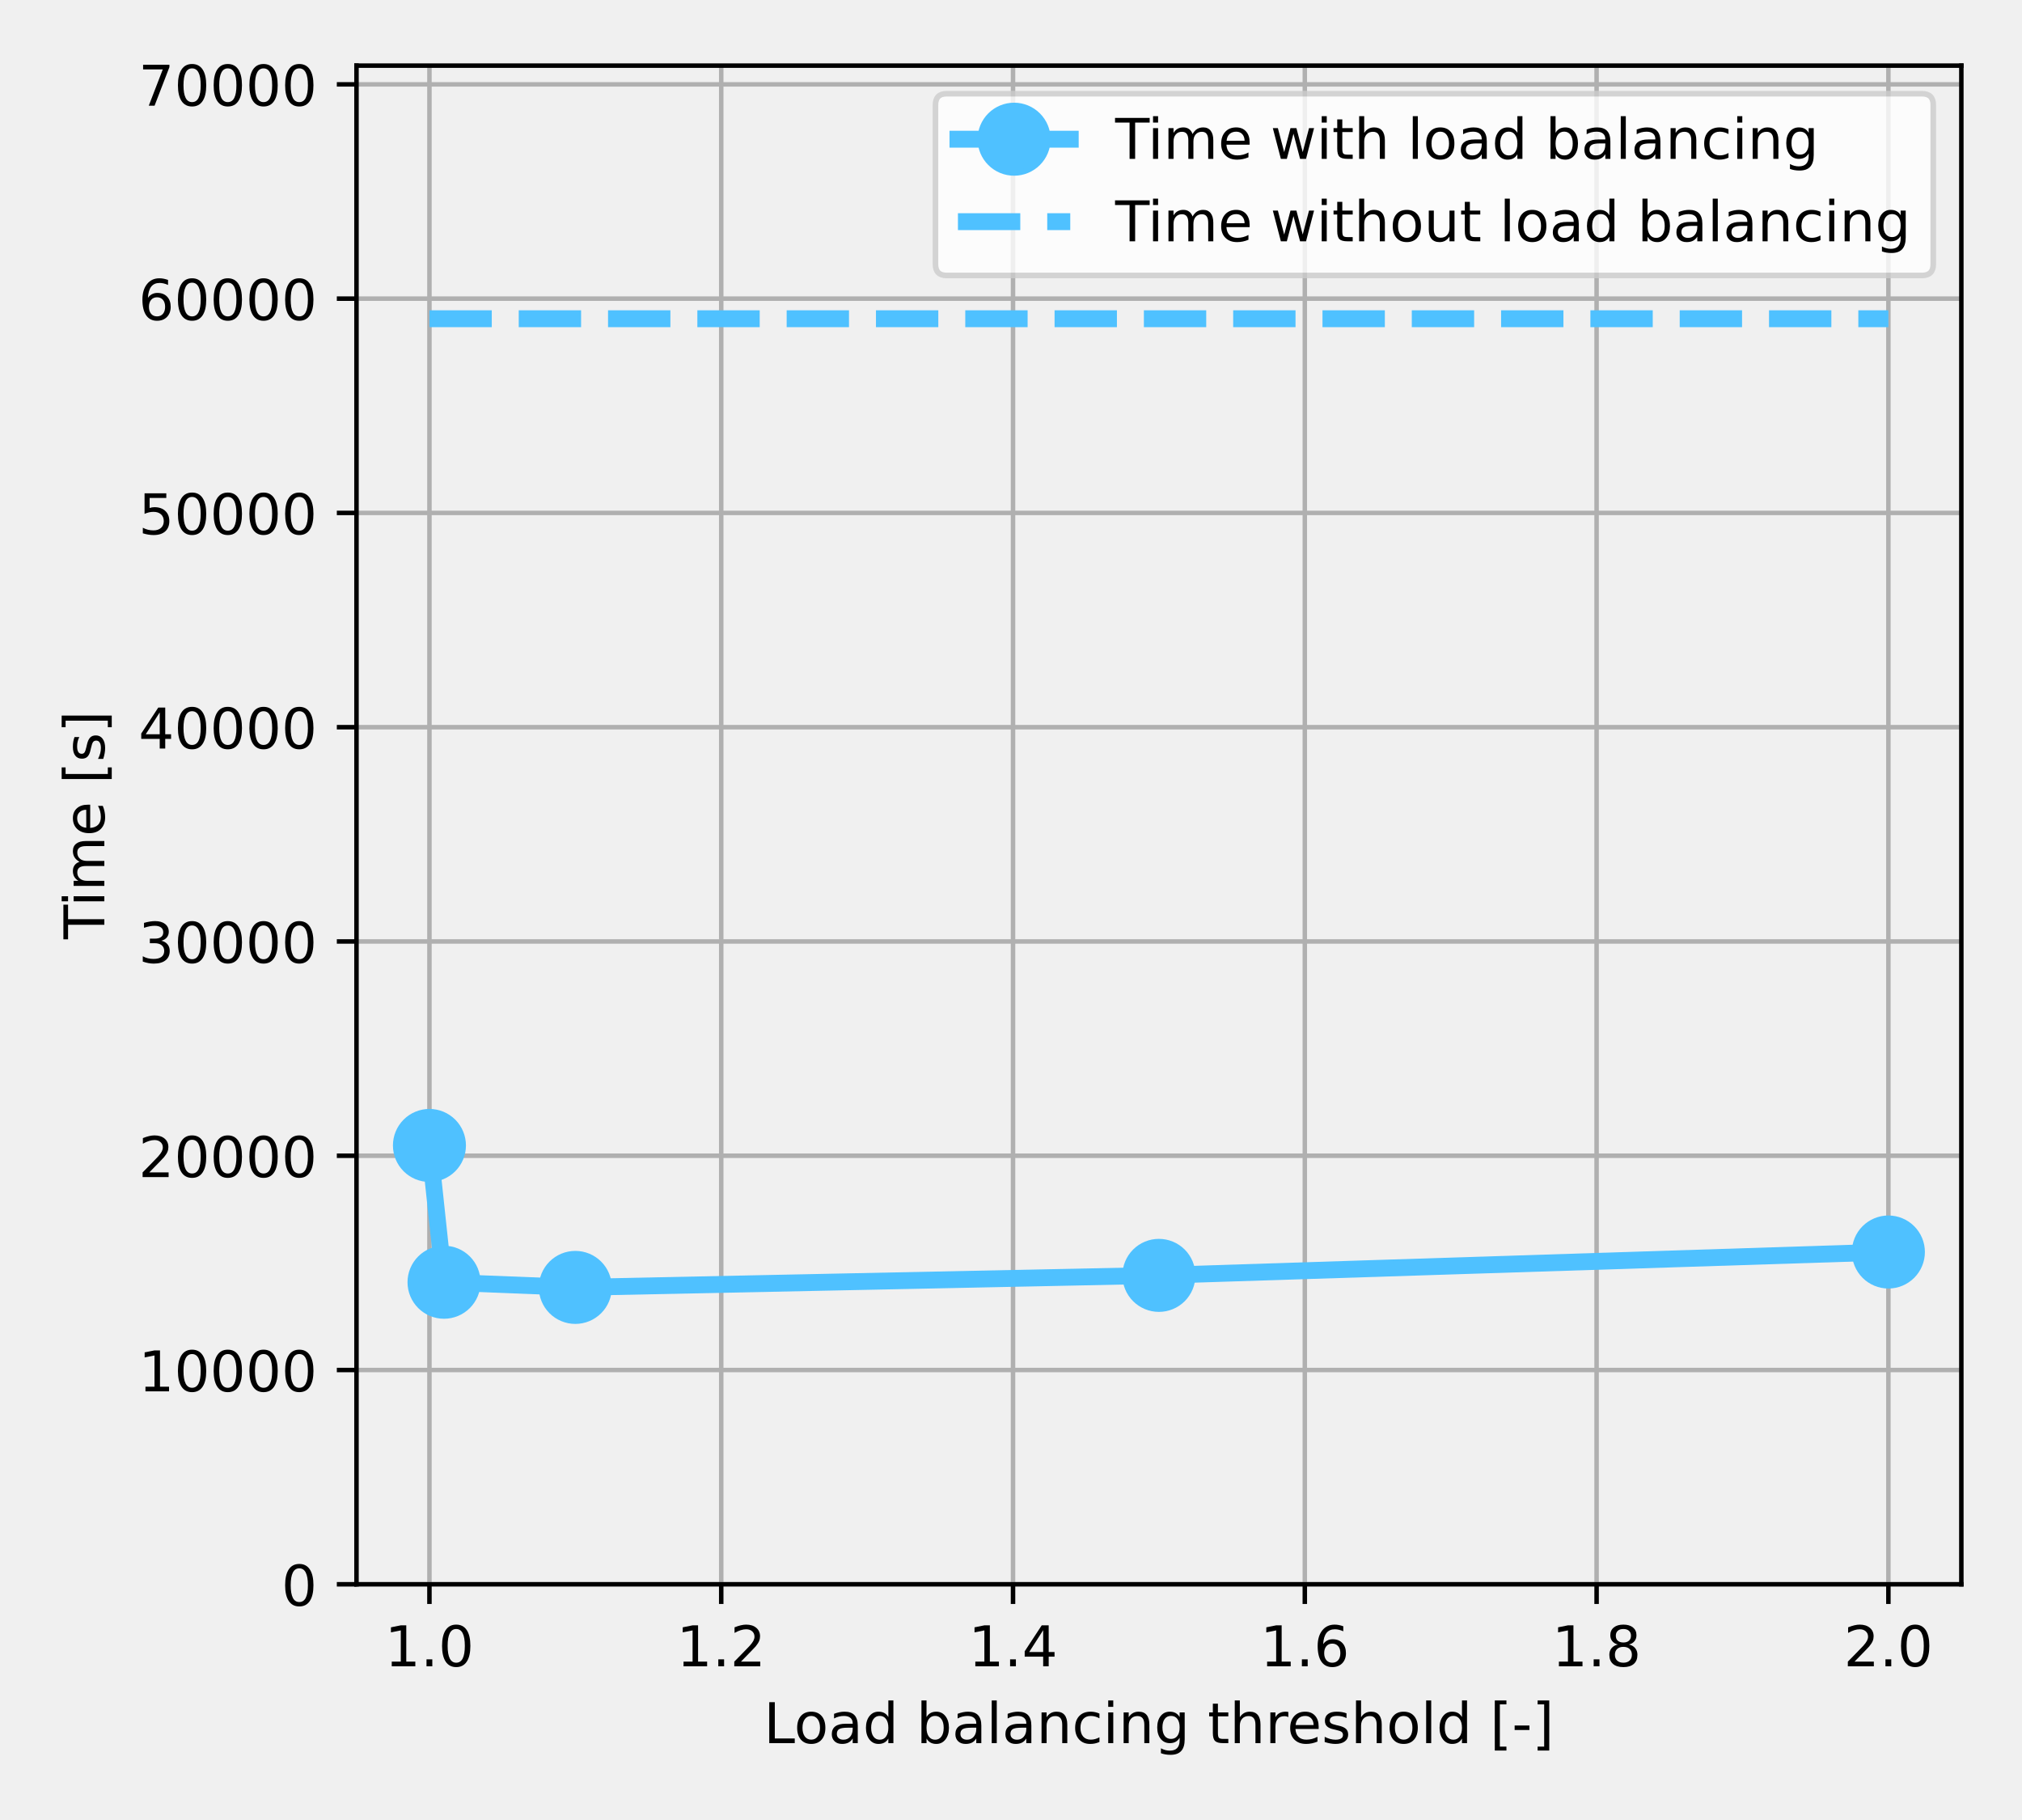
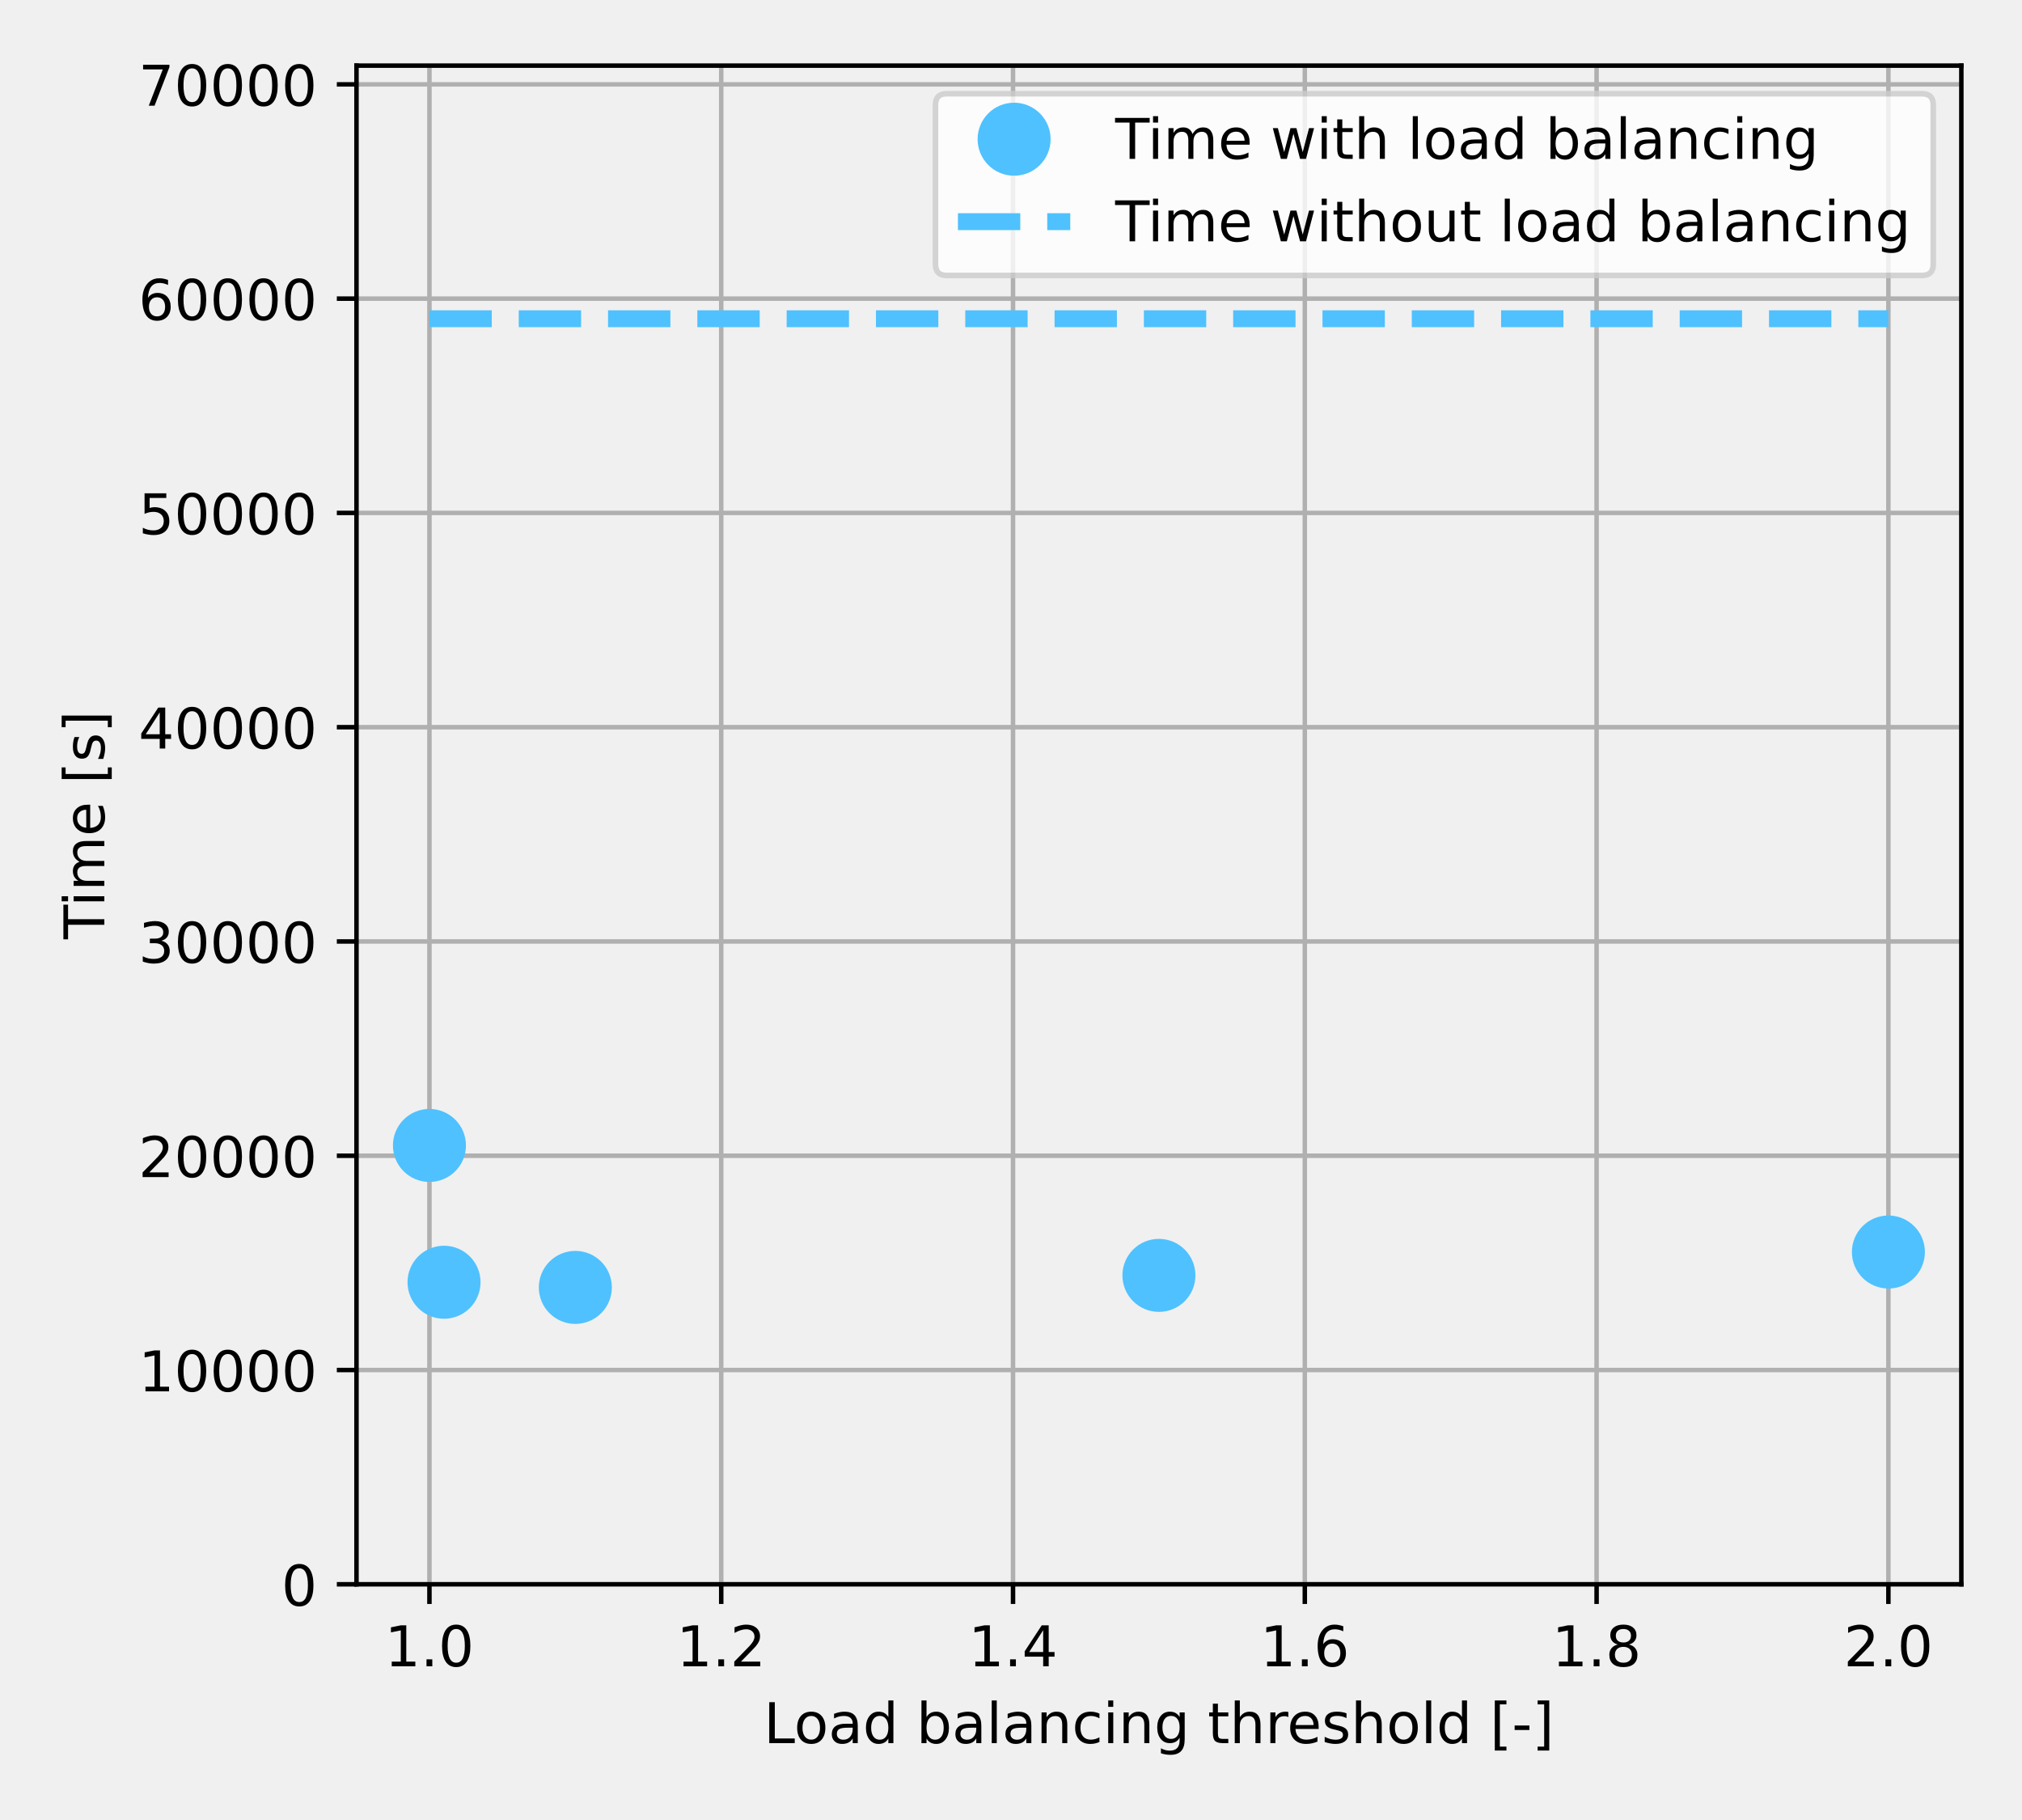
<svg xmlns="http://www.w3.org/2000/svg" xmlns:xlink="http://www.w3.org/1999/xlink" width="360pt" height="324pt" viewBox="0 0 360 324" version="1.1">
  <defs>
    <style type="text/css">*{stroke-linejoin: round; stroke-linecap: butt}</style>
  </defs>
  <g id="figure_1">
    <g id="patch_1">
      <path d="M 0 324  L 360 324  L 360 0  L 0 0  L 0 324  z " style="fill: none" />
    </g>
    <g id="axes_1">
      <g id="patch_2">
        <path d="M 63.47 282.04  L 349.2 282.04  L 349.2 11.683  L 63.47 11.683  L 63.47 282.04  z " style="fill: none" />
      </g>
      <g id="matplotlib.axis_1">
        <g id="xtick_1">
          <g id="line2d_1">
-             <path d="M 76.458 282.04  L 76.458 11.683  " clip-path="url(#p1729f381da)" style="fill: none; stroke: #b0b0b0; stroke-width: 0.8; stroke-linecap: square" />
+             <path d="M 76.458 282.04  L 76.458 11.683  " clip-path="url(#p7bdf8c1beb)" style="fill: none; stroke: #b0b0b0; stroke-width: 0.8; stroke-linecap: square" />
          </g>
          <g id="line2d_2">
            <defs>
-               <path id="m0d0b54e84d" d="M 0 0  L 0 3.5  " style="stroke: #000000; stroke-width: 0.8" />
-             </defs>
-             <g>
-               <use xlink:href="#m0d0b54e84d" x="76.458" y="282.04" style="stroke: #000000; stroke-width: 0.8" />
+               <path id="madc174a958" d="M 0 0  L 0 3.5  " style="stroke: #000000; stroke-width: 0.8" />
+             </defs>
+             <g>
+               <use xlink:href="#madc174a958" x="76.458" y="282.04" style="stroke: #000000; stroke-width: 0.8" />
            </g>
          </g>
          <g id="text_1">
            <g transform="translate(68.50616 296.6384)scale(0.1 -0.1)">
              <defs>
                <path id="DejaVuSans-31" d="M 794 531  L 1825 531  L 1825 4091  L 703 3866  L 703 4441  L 1819 4666  L 2450 4666  L 2450 531  L 3481 531  L 3481 0  L 794 0  L 794 531  z " transform="scale(0.015625)" />
                <path id="DejaVuSans-2e" d="M 684 794  L 1344 794  L 1344 0  L 684 0  L 684 794  z " transform="scale(0.015625)" />
                <path id="DejaVuSans-30" d="M 2034 4250  Q 1547 4250 1301 3770  Q 1056 3291 1056 2328  Q 1056 1369 1301 889  Q 1547 409 2034 409  Q 2525 409 2770 889  Q 3016 1369 3016 2328  Q 3016 3291 2770 3770  Q 2525 4250 2034 4250  z M 2034 4750  Q 2819 4750 3233 4129  Q 3647 3509 3647 2328  Q 3647 1150 3233 529  Q 2819 -91 2034 -91  Q 1250 -91 836 529  Q 422 1150 422 2328  Q 422 3509 836 4129  Q 1250 4750 2034 4750  z " transform="scale(0.015625)" />
              </defs>
              <use xlink:href="#DejaVuSans-31" />
              <use xlink:href="#DejaVuSans-2e" x="63.623" />
              <use xlink:href="#DejaVuSans-30" x="95.41" />
            </g>
          </g>
        </g>
        <g id="xtick_2">
          <g id="line2d_3">
-             <path d="M 128.409 282.04  L 128.409 11.683  " clip-path="url(#p1729f381da)" style="fill: none; stroke: #b0b0b0; stroke-width: 0.8; stroke-linecap: square" />
+             <path d="M 128.409 282.04  L 128.409 11.683  " clip-path="url(#p7bdf8c1beb)" style="fill: none; stroke: #b0b0b0; stroke-width: 0.8; stroke-linecap: square" />
          </g>
          <g id="line2d_4">
            <g>
-               <use xlink:href="#m0d0b54e84d" x="128.409" y="282.04" style="stroke: #000000; stroke-width: 0.8" />
+               <use xlink:href="#madc174a958" x="128.409" y="282.04" style="stroke: #000000; stroke-width: 0.8" />
            </g>
          </g>
          <g id="text_2">
            <g transform="translate(120.4571 296.6384)scale(0.1 -0.1)">
              <defs>
                <path id="DejaVuSans-32" d="M 1228 531  L 3431 531  L 3431 0  L 469 0  L 469 531  Q 828 903 1448 1529  Q 2069 2156 2228 2338  Q 2531 2678 2651 2914  Q 2772 3150 2772 3378  Q 2772 3750 2511 3984  Q 2250 4219 1831 4219  Q 1534 4219 1204 4116  Q 875 4013 500 3803  L 500 4441  Q 881 4594 1212 4672  Q 1544 4750 1819 4750  Q 2544 4750 2975 4387  Q 3406 4025 3406 3419  Q 3406 3131 3298 2873  Q 3191 2616 2906 2266  Q 2828 2175 2409 1742  Q 1991 1309 1228 531  z " transform="scale(0.015625)" />
              </defs>
              <use xlink:href="#DejaVuSans-31" />
              <use xlink:href="#DejaVuSans-2e" x="63.623" />
              <use xlink:href="#DejaVuSans-32" x="95.41" />
            </g>
          </g>
        </g>
        <g id="xtick_3">
          <g id="line2d_5">
-             <path d="M 180.36 282.04  L 180.36 11.683  " clip-path="url(#p1729f381da)" style="fill: none; stroke: #b0b0b0; stroke-width: 0.8; stroke-linecap: square" />
+             <path d="M 180.36 282.04  L 180.36 11.683  " clip-path="url(#p7bdf8c1beb)" style="fill: none; stroke: #b0b0b0; stroke-width: 0.8; stroke-linecap: square" />
          </g>
          <g id="line2d_6">
            <g>
-               <use xlink:href="#m0d0b54e84d" x="180.36" y="282.04" style="stroke: #000000; stroke-width: 0.8" />
+               <use xlink:href="#madc174a958" x="180.36" y="282.04" style="stroke: #000000; stroke-width: 0.8" />
            </g>
          </g>
          <g id="text_3">
            <g transform="translate(172.408 296.6384)scale(0.1 -0.1)">
              <defs>
                <path id="DejaVuSans-34" d="M 2419 4116  L 825 1625  L 2419 1625  L 2419 4116  z M 2253 4666  L 3047 4666  L 3047 1625  L 3713 1625  L 3713 1100  L 3047 1100  L 3047 0  L 2419 0  L 2419 1100  L 313 1100  L 313 1709  L 2253 4666  z " transform="scale(0.015625)" />
              </defs>
              <use xlink:href="#DejaVuSans-31" />
              <use xlink:href="#DejaVuSans-2e" x="63.623" />
              <use xlink:href="#DejaVuSans-34" x="95.41" />
            </g>
          </g>
        </g>
        <g id="xtick_4">
          <g id="line2d_7">
-             <path d="M 232.31 282.04  L 232.31 11.683  " clip-path="url(#p1729f381da)" style="fill: none; stroke: #b0b0b0; stroke-width: 0.8; stroke-linecap: square" />
+             <path d="M 232.31 282.04  L 232.31 11.683  " clip-path="url(#p7bdf8c1beb)" style="fill: none; stroke: #b0b0b0; stroke-width: 0.8; stroke-linecap: square" />
          </g>
          <g id="line2d_8">
            <g>
-               <use xlink:href="#m0d0b54e84d" x="232.31" y="282.04" style="stroke: #000000; stroke-width: 0.8" />
+               <use xlink:href="#madc174a958" x="232.31" y="282.04" style="stroke: #000000; stroke-width: 0.8" />
            </g>
          </g>
          <g id="text_4">
            <g transform="translate(224.3589 296.6384)scale(0.1 -0.1)">
              <defs>
                <path id="DejaVuSans-36" d="M 2113 2584  Q 1688 2584 1439 2293  Q 1191 2003 1191 1497  Q 1191 994 1439 701  Q 1688 409 2113 409  Q 2538 409 2786 701  Q 3034 994 3034 1497  Q 3034 2003 2786 2293  Q 2538 2584 2113 2584  z M 3366 4563  L 3366 3988  Q 3128 4100 2886 4159  Q 2644 4219 2406 4219  Q 1781 4219 1451 3797  Q 1122 3375 1075 2522  Q 1259 2794 1537 2939  Q 1816 3084 2150 3084  Q 2853 3084 3261 2657  Q 3669 2231 3669 1497  Q 3669 778 3244 343  Q 2819 -91 2113 -91  Q 1303 -91 875 529  Q 447 1150 447 2328  Q 447 3434 972 4092  Q 1497 4750 2381 4750  Q 2619 4750 2861 4703  Q 3103 4656 3366 4563  z " transform="scale(0.015625)" />
              </defs>
              <use xlink:href="#DejaVuSans-31" />
              <use xlink:href="#DejaVuSans-2e" x="63.623" />
              <use xlink:href="#DejaVuSans-36" x="95.41" />
            </g>
          </g>
        </g>
        <g id="xtick_5">
          <g id="line2d_9">
-             <path d="M 284.261 282.04  L 284.261 11.683  " clip-path="url(#p1729f381da)" style="fill: none; stroke: #b0b0b0; stroke-width: 0.8; stroke-linecap: square" />
+             <path d="M 284.261 282.04  L 284.261 11.683  " clip-path="url(#p7bdf8c1beb)" style="fill: none; stroke: #b0b0b0; stroke-width: 0.8; stroke-linecap: square" />
          </g>
          <g id="line2d_10">
            <g>
-               <use xlink:href="#m0d0b54e84d" x="284.261" y="282.04" style="stroke: #000000; stroke-width: 0.8" />
+               <use xlink:href="#madc174a958" x="284.261" y="282.04" style="stroke: #000000; stroke-width: 0.8" />
            </g>
          </g>
          <g id="text_5">
            <g transform="translate(276.3098 296.6384)scale(0.1 -0.1)">
              <defs>
                <path id="DejaVuSans-38" d="M 2034 2216  Q 1584 2216 1326 1975  Q 1069 1734 1069 1313  Q 1069 891 1326 650  Q 1584 409 2034 409  Q 2484 409 2743 651  Q 3003 894 3003 1313  Q 3003 1734 2745 1975  Q 2488 2216 2034 2216  z M 1403 2484  Q 997 2584 770 2862  Q 544 3141 544 3541  Q 544 4100 942 4425  Q 1341 4750 2034 4750  Q 2731 4750 3128 4425  Q 3525 4100 3525 3541  Q 3525 3141 3298 2862  Q 3072 2584 2669 2484  Q 3125 2378 3379 2068  Q 3634 1759 3634 1313  Q 3634 634 3220 271  Q 2806 -91 2034 -91  Q 1263 -91 848 271  Q 434 634 434 1313  Q 434 1759 690 2068  Q 947 2378 1403 2484  z M 1172 3481  Q 1172 3119 1398 2916  Q 1625 2713 2034 2713  Q 2441 2713 2670 2916  Q 2900 3119 2900 3481  Q 2900 3844 2670 4047  Q 2441 4250 2034 4250  Q 1625 4250 1398 4047  Q 1172 3844 1172 3481  z " transform="scale(0.015625)" />
              </defs>
              <use xlink:href="#DejaVuSans-31" />
              <use xlink:href="#DejaVuSans-2e" x="63.623" />
              <use xlink:href="#DejaVuSans-38" x="95.41" />
            </g>
          </g>
        </g>
        <g id="xtick_6">
          <g id="line2d_11">
-             <path d="M 336.212 282.04  L 336.212 11.683  " clip-path="url(#p1729f381da)" style="fill: none; stroke: #b0b0b0; stroke-width: 0.8; stroke-linecap: square" />
+             <path d="M 336.212 282.04  L 336.212 11.683  " clip-path="url(#p7bdf8c1beb)" style="fill: none; stroke: #b0b0b0; stroke-width: 0.8; stroke-linecap: square" />
          </g>
          <g id="line2d_12">
            <g>
-               <use xlink:href="#m0d0b54e84d" x="336.212" y="282.04" style="stroke: #000000; stroke-width: 0.8" />
+               <use xlink:href="#madc174a958" x="336.212" y="282.04" style="stroke: #000000; stroke-width: 0.8" />
            </g>
          </g>
          <g id="text_6">
            <g transform="translate(328.2607 296.6384)scale(0.1 -0.1)">
              <use xlink:href="#DejaVuSans-32" />
              <use xlink:href="#DejaVuSans-2e" x="63.623" />
              <use xlink:href="#DejaVuSans-30" x="95.41" />
            </g>
          </g>
        </g>
        <g id="text_7">
          <g transform="translate(135.9803 310.3166)scale(0.1 -0.1)">
            <defs>
              <path id="DejaVuSans-4c" d="M 628 4666  L 1259 4666  L 1259 531  L 3531 531  L 3531 0  L 628 0  L 628 4666  z " transform="scale(0.015625)" />
              <path id="DejaVuSans-6f" d="M 1959 3097  Q 1497 3097 1228 2736  Q 959 2375 959 1747  Q 959 1119 1226 758  Q 1494 397 1959 397  Q 2419 397 2687 759  Q 2956 1122 2956 1747  Q 2956 2369 2687 2733  Q 2419 3097 1959 3097  z M 1959 3584  Q 2709 3584 3137 3096  Q 3566 2609 3566 1747  Q 3566 888 3137 398  Q 2709 -91 1959 -91  Q 1206 -91 779 398  Q 353 888 353 1747  Q 353 2609 779 3096  Q 1206 3584 1959 3584  z " transform="scale(0.015625)" />
              <path id="DejaVuSans-61" d="M 2194 1759  Q 1497 1759 1228 1600  Q 959 1441 959 1056  Q 959 750 1161 570  Q 1363 391 1709 391  Q 2188 391 2477 730  Q 2766 1069 2766 1631  L 2766 1759  L 2194 1759  z M 3341 1997  L 3341 0  L 2766 0  L 2766 531  Q 2569 213 2275 61  Q 1981 -91 1556 -91  Q 1019 -91 701 211  Q 384 513 384 1019  Q 384 1609 779 1909  Q 1175 2209 1959 2209  L 2766 2209  L 2766 2266  Q 2766 2663 2505 2880  Q 2244 3097 1772 3097  Q 1472 3097 1187 3025  Q 903 2953 641 2809  L 641 3341  Q 956 3463 1253 3523  Q 1550 3584 1831 3584  Q 2591 3584 2966 3190  Q 3341 2797 3341 1997  z " transform="scale(0.015625)" />
              <path id="DejaVuSans-64" d="M 2906 2969  L 2906 4863  L 3481 4863  L 3481 0  L 2906 0  L 2906 525  Q 2725 213 2448 61  Q 2172 -91 1784 -91  Q 1150 -91 751 415  Q 353 922 353 1747  Q 353 2572 751 3078  Q 1150 3584 1784 3584  Q 2172 3584 2448 3432  Q 2725 3281 2906 2969  z M 947 1747  Q 947 1113 1208 752  Q 1469 391 1925 391  Q 2381 391 2643 752  Q 2906 1113 2906 1747  Q 2906 2381 2643 2742  Q 2381 3103 1925 3103  Q 1469 3103 1208 2742  Q 947 2381 947 1747  z " transform="scale(0.015625)" />
              <path id="DejaVuSans-20" transform="scale(0.015625)" />
              <path id="DejaVuSans-62" d="M 3116 1747  Q 3116 2381 2855 2742  Q 2594 3103 2138 3103  Q 1681 3103 1420 2742  Q 1159 2381 1159 1747  Q 1159 1113 1420 752  Q 1681 391 2138 391  Q 2594 391 2855 752  Q 3116 1113 3116 1747  z M 1159 2969  Q 1341 3281 1617 3432  Q 1894 3584 2278 3584  Q 2916 3584 3314 3078  Q 3713 2572 3713 1747  Q 3713 922 3314 415  Q 2916 -91 2278 -91  Q 1894 -91 1617 61  Q 1341 213 1159 525  L 1159 0  L 581 0  L 581 4863  L 1159 4863  L 1159 2969  z " transform="scale(0.015625)" />
              <path id="DejaVuSans-6c" d="M 603 4863  L 1178 4863  L 1178 0  L 603 0  L 603 4863  z " transform="scale(0.015625)" />
              <path id="DejaVuSans-6e" d="M 3513 2113  L 3513 0  L 2938 0  L 2938 2094  Q 2938 2591 2744 2837  Q 2550 3084 2163 3084  Q 1697 3084 1428 2787  Q 1159 2491 1159 1978  L 1159 0  L 581 0  L 581 3500  L 1159 3500  L 1159 2956  Q 1366 3272 1645 3428  Q 1925 3584 2291 3584  Q 2894 3584 3203 3211  Q 3513 2838 3513 2113  z " transform="scale(0.015625)" />
              <path id="DejaVuSans-63" d="M 3122 3366  L 3122 2828  Q 2878 2963 2633 3030  Q 2388 3097 2138 3097  Q 1578 3097 1268 2742  Q 959 2388 959 1747  Q 959 1106 1268 751  Q 1578 397 2138 397  Q 2388 397 2633 464  Q 2878 531 3122 666  L 3122 134  Q 2881 22 2623 -34  Q 2366 -91 2075 -91  Q 1284 -91 818 406  Q 353 903 353 1747  Q 353 2603 823 3093  Q 1294 3584 2113 3584  Q 2378 3584 2631 3529  Q 2884 3475 3122 3366  z " transform="scale(0.015625)" />
              <path id="DejaVuSans-69" d="M 603 3500  L 1178 3500  L 1178 0  L 603 0  L 603 3500  z M 603 4863  L 1178 4863  L 1178 4134  L 603 4134  L 603 4863  z " transform="scale(0.015625)" />
              <path id="DejaVuSans-67" d="M 2906 1791  Q 2906 2416 2648 2759  Q 2391 3103 1925 3103  Q 1463 3103 1205 2759  Q 947 2416 947 1791  Q 947 1169 1205 825  Q 1463 481 1925 481  Q 2391 481 2648 825  Q 2906 1169 2906 1791  z M 3481 434  Q 3481 -459 3084 -895  Q 2688 -1331 1869 -1331  Q 1566 -1331 1297 -1286  Q 1028 -1241 775 -1147  L 775 -588  Q 1028 -725 1275 -790  Q 1522 -856 1778 -856  Q 2344 -856 2625 -561  Q 2906 -266 2906 331  L 2906 616  Q 2728 306 2450 153  Q 2172 0 1784 0  Q 1141 0 747 490  Q 353 981 353 1791  Q 353 2603 747 3093  Q 1141 3584 1784 3584  Q 2172 3584 2450 3431  Q 2728 3278 2906 2969  L 2906 3500  L 3481 3500  L 3481 434  z " transform="scale(0.015625)" />
              <path id="DejaVuSans-74" d="M 1172 4494  L 1172 3500  L 2356 3500  L 2356 3053  L 1172 3053  L 1172 1153  Q 1172 725 1289 603  Q 1406 481 1766 481  L 2356 481  L 2356 0  L 1766 0  Q 1100 0 847 248  Q 594 497 594 1153  L 594 3053  L 172 3053  L 172 3500  L 594 3500  L 594 4494  L 1172 4494  z " transform="scale(0.015625)" />
              <path id="DejaVuSans-68" d="M 3513 2113  L 3513 0  L 2938 0  L 2938 2094  Q 2938 2591 2744 2837  Q 2550 3084 2163 3084  Q 1697 3084 1428 2787  Q 1159 2491 1159 1978  L 1159 0  L 581 0  L 581 4863  L 1159 4863  L 1159 2956  Q 1366 3272 1645 3428  Q 1925 3584 2291 3584  Q 2894 3584 3203 3211  Q 3513 2838 3513 2113  z " transform="scale(0.015625)" />
              <path id="DejaVuSans-72" d="M 2631 2963  Q 2534 3019 2420 3045  Q 2306 3072 2169 3072  Q 1681 3072 1420 2755  Q 1159 2438 1159 1844  L 1159 0  L 581 0  L 581 3500  L 1159 3500  L 1159 2956  Q 1341 3275 1631 3429  Q 1922 3584 2338 3584  Q 2397 3584 2469 3576  Q 2541 3569 2628 3553  L 2631 2963  z " transform="scale(0.015625)" />
              <path id="DejaVuSans-65" d="M 3597 1894  L 3597 1613  L 953 1613  Q 991 1019 1311 708  Q 1631 397 2203 397  Q 2534 397 2845 478  Q 3156 559 3463 722  L 3463 178  Q 3153 47 2828 -22  Q 2503 -91 2169 -91  Q 1331 -91 842 396  Q 353 884 353 1716  Q 353 2575 817 3079  Q 1281 3584 2069 3584  Q 2775 3584 3186 3129  Q 3597 2675 3597 1894  z M 3022 2063  Q 3016 2534 2758 2815  Q 2500 3097 2075 3097  Q 1594 3097 1305 2825  Q 1016 2553 972 2059  L 3022 2063  z " transform="scale(0.015625)" />
              <path id="DejaVuSans-73" d="M 2834 3397  L 2834 2853  Q 2591 2978 2328 3040  Q 2066 3103 1784 3103  Q 1356 3103 1142 2972  Q 928 2841 928 2578  Q 928 2378 1081 2264  Q 1234 2150 1697 2047  L 1894 2003  Q 2506 1872 2764 1633  Q 3022 1394 3022 966  Q 3022 478 2636 193  Q 2250 -91 1575 -91  Q 1294 -91 989 -36  Q 684 19 347 128  L 347 722  Q 666 556 975 473  Q 1284 391 1588 391  Q 1994 391 2212 530  Q 2431 669 2431 922  Q 2431 1156 2273 1281  Q 2116 1406 1581 1522  L 1381 1569  Q 847 1681 609 1914  Q 372 2147 372 2553  Q 372 3047 722 3315  Q 1072 3584 1716 3584  Q 2034 3584 2315 3537  Q 2597 3491 2834 3397  z " transform="scale(0.015625)" />
              <path id="DejaVuSans-5b" d="M 550 4863  L 1875 4863  L 1875 4416  L 1125 4416  L 1125 -397  L 1875 -397  L 1875 -844  L 550 -844  L 550 4863  z " transform="scale(0.015625)" />
              <path id="DejaVuSans-2d" d="M 313 2009  L 1997 2009  L 1997 1497  L 313 1497  L 313 2009  z " transform="scale(0.015625)" />
              <path id="DejaVuSans-5d" d="M 1947 4863  L 1947 -844  L 622 -844  L 622 -397  L 1369 -397  L 1369 4416  L 622 4416  L 622 4863  L 1947 4863  z " transform="scale(0.015625)" />
            </defs>
            <use xlink:href="#DejaVuSans-4c" />
            <use xlink:href="#DejaVuSans-6f" x="53.963" />
            <use xlink:href="#DejaVuSans-61" x="115.145" />
            <use xlink:href="#DejaVuSans-64" x="176.424" />
            <use xlink:href="#DejaVuSans-20" x="239.9" />
            <use xlink:href="#DejaVuSans-62" x="271.688" />
            <use xlink:href="#DejaVuSans-61" x="335.164" />
            <use xlink:href="#DejaVuSans-6c" x="396.443" />
            <use xlink:href="#DejaVuSans-61" x="424.227" />
            <use xlink:href="#DejaVuSans-6e" x="485.506" />
            <use xlink:href="#DejaVuSans-63" x="548.885" />
            <use xlink:href="#DejaVuSans-69" x="603.865" />
            <use xlink:href="#DejaVuSans-6e" x="631.648" />
            <use xlink:href="#DejaVuSans-67" x="695.027" />
            <use xlink:href="#DejaVuSans-20" x="758.504" />
            <use xlink:href="#DejaVuSans-74" x="790.291" />
            <use xlink:href="#DejaVuSans-68" x="829.5" />
            <use xlink:href="#DejaVuSans-72" x="892.879" />
            <use xlink:href="#DejaVuSans-65" x="931.742" />
            <use xlink:href="#DejaVuSans-73" x="993.266" />
            <use xlink:href="#DejaVuSans-68" x="1045.365" />
            <use xlink:href="#DejaVuSans-6f" x="1108.744" />
            <use xlink:href="#DejaVuSans-6c" x="1169.926" />
            <use xlink:href="#DejaVuSans-64" x="1197.709" />
            <use xlink:href="#DejaVuSans-20" x="1261.186" />
            <use xlink:href="#DejaVuSans-5b" x="1292.973" />
            <use xlink:href="#DejaVuSans-2d" x="1331.986" />
            <use xlink:href="#DejaVuSans-5d" x="1368.07" />
          </g>
        </g>
      </g>
      <g id="matplotlib.axis_2">
        <g id="ytick_1">
          <g id="line2d_13">
-             <path d="M 63.47 282.04  L 349.2 282.04  " clip-path="url(#p1729f381da)" style="fill: none; stroke: #b0b0b0; stroke-width: 0.8; stroke-linecap: square" />
+             <path d="M 63.47 282.04  L 349.2 282.04  " clip-path="url(#p7bdf8c1beb)" style="fill: none; stroke: #b0b0b0; stroke-width: 0.8; stroke-linecap: square" />
          </g>
          <g id="line2d_14">
            <defs>
-               <path id="m2bcf827659" d="M 0 0  L -3.5 0  " style="stroke: #000000; stroke-width: 0.8" />
-             </defs>
-             <g>
-               <use xlink:href="#m2bcf827659" x="63.47" y="282.04" style="stroke: #000000; stroke-width: 0.8" />
+               <path id="m7157ef4560" d="M 0 0  L -3.5 0  " style="stroke: #000000; stroke-width: 0.8" />
+             </defs>
+             <g>
+               <use xlink:href="#m7157ef4560" x="63.47" y="282.04" style="stroke: #000000; stroke-width: 0.8" />
            </g>
          </g>
          <g id="text_8">
            <g transform="translate(50.1075 285.8392)scale(0.1 -0.1)">
              <use xlink:href="#DejaVuSans-30" />
            </g>
          </g>
        </g>
        <g id="ytick_2">
          <g id="line2d_15">
-             <path d="M 63.47 243.894  L 349.2 243.894  " clip-path="url(#p1729f381da)" style="fill: none; stroke: #b0b0b0; stroke-width: 0.8; stroke-linecap: square" />
+             <path d="M 63.47 243.894  L 349.2 243.894  " clip-path="url(#p7bdf8c1beb)" style="fill: none; stroke: #b0b0b0; stroke-width: 0.8; stroke-linecap: square" />
          </g>
          <g id="line2d_16">
            <g>
-               <use xlink:href="#m2bcf827659" x="63.47" y="243.894" style="stroke: #000000; stroke-width: 0.8" />
+               <use xlink:href="#m7157ef4560" x="63.47" y="243.894" style="stroke: #000000; stroke-width: 0.8" />
            </g>
          </g>
          <g id="text_9">
            <g transform="translate(24.6575 247.6932)scale(0.1 -0.1)">
              <use xlink:href="#DejaVuSans-31" />
              <use xlink:href="#DejaVuSans-30" x="63.623" />
              <use xlink:href="#DejaVuSans-30" x="127.246" />
              <use xlink:href="#DejaVuSans-30" x="190.869" />
              <use xlink:href="#DejaVuSans-30" x="254.492" />
            </g>
          </g>
        </g>
        <g id="ytick_3">
          <g id="line2d_17">
-             <path d="M 63.47 205.748  L 349.2 205.748  " clip-path="url(#p1729f381da)" style="fill: none; stroke: #b0b0b0; stroke-width: 0.8; stroke-linecap: square" />
+             <path d="M 63.47 205.748  L 349.2 205.748  " clip-path="url(#p7bdf8c1beb)" style="fill: none; stroke: #b0b0b0; stroke-width: 0.8; stroke-linecap: square" />
          </g>
          <g id="line2d_18">
            <g>
-               <use xlink:href="#m2bcf827659" x="63.47" y="205.748" style="stroke: #000000; stroke-width: 0.8" />
+               <use xlink:href="#m7157ef4560" x="63.47" y="205.748" style="stroke: #000000; stroke-width: 0.8" />
            </g>
          </g>
          <g id="text_10">
            <g transform="translate(24.6575 209.5471)scale(0.1 -0.1)">
              <use xlink:href="#DejaVuSans-32" />
              <use xlink:href="#DejaVuSans-30" x="63.623" />
              <use xlink:href="#DejaVuSans-30" x="127.246" />
              <use xlink:href="#DejaVuSans-30" x="190.869" />
              <use xlink:href="#DejaVuSans-30" x="254.492" />
            </g>
          </g>
        </g>
        <g id="ytick_4">
          <g id="line2d_19">
-             <path d="M 63.47 167.602  L 349.2 167.602  " clip-path="url(#p1729f381da)" style="fill: none; stroke: #b0b0b0; stroke-width: 0.8; stroke-linecap: square" />
+             <path d="M 63.47 167.602  L 349.2 167.602  " clip-path="url(#p7bdf8c1beb)" style="fill: none; stroke: #b0b0b0; stroke-width: 0.8; stroke-linecap: square" />
          </g>
          <g id="line2d_20">
            <g>
-               <use xlink:href="#m2bcf827659" x="63.47" y="167.602" style="stroke: #000000; stroke-width: 0.8" />
+               <use xlink:href="#m7157ef4560" x="63.47" y="167.602" style="stroke: #000000; stroke-width: 0.8" />
            </g>
          </g>
          <g id="text_11">
            <g transform="translate(24.6575 171.401)scale(0.1 -0.1)">
              <defs>
                <path id="DejaVuSans-33" d="M 2597 2516  Q 3050 2419 3304 2112  Q 3559 1806 3559 1356  Q 3559 666 3084 287  Q 2609 -91 1734 -91  Q 1441 -91 1130 -33  Q 819 25 488 141  L 488 750  Q 750 597 1062 519  Q 1375 441 1716 441  Q 2309 441 2620 675  Q 2931 909 2931 1356  Q 2931 1769 2642 2001  Q 2353 2234 1838 2234  L 1294 2234  L 1294 2753  L 1863 2753  Q 2328 2753 2575 2939  Q 2822 3125 2822 3475  Q 2822 3834 2567 4026  Q 2313 4219 1838 4219  Q 1578 4219 1281 4162  Q 984 4106 628 3988  L 628 4550  Q 988 4650 1302 4700  Q 1616 4750 1894 4750  Q 2613 4750 3031 4423  Q 3450 4097 3450 3541  Q 3450 3153 3228 2886  Q 3006 2619 2597 2516  z " transform="scale(0.015625)" />
              </defs>
              <use xlink:href="#DejaVuSans-33" />
              <use xlink:href="#DejaVuSans-30" x="63.623" />
              <use xlink:href="#DejaVuSans-30" x="127.246" />
              <use xlink:href="#DejaVuSans-30" x="190.869" />
              <use xlink:href="#DejaVuSans-30" x="254.492" />
            </g>
          </g>
        </g>
        <g id="ytick_5">
          <g id="line2d_21">
-             <path d="M 63.47 129.456  L 349.2 129.456  " clip-path="url(#p1729f381da)" style="fill: none; stroke: #b0b0b0; stroke-width: 0.8; stroke-linecap: square" />
+             <path d="M 63.47 129.456  L 349.2 129.456  " clip-path="url(#p7bdf8c1beb)" style="fill: none; stroke: #b0b0b0; stroke-width: 0.8; stroke-linecap: square" />
          </g>
          <g id="line2d_22">
            <g>
-               <use xlink:href="#m2bcf827659" x="63.47" y="129.456" style="stroke: #000000; stroke-width: 0.8" />
+               <use xlink:href="#m7157ef4560" x="63.47" y="129.456" style="stroke: #000000; stroke-width: 0.8" />
            </g>
          </g>
          <g id="text_12">
            <g transform="translate(24.6575 133.255)scale(0.1 -0.1)">
              <use xlink:href="#DejaVuSans-34" />
              <use xlink:href="#DejaVuSans-30" x="63.623" />
              <use xlink:href="#DejaVuSans-30" x="127.246" />
              <use xlink:href="#DejaVuSans-30" x="190.869" />
              <use xlink:href="#DejaVuSans-30" x="254.492" />
            </g>
          </g>
        </g>
        <g id="ytick_6">
          <g id="line2d_23">
-             <path d="M 63.47 91.31  L 349.2 91.31  " clip-path="url(#p1729f381da)" style="fill: none; stroke: #b0b0b0; stroke-width: 0.8; stroke-linecap: square" />
+             <path d="M 63.47 91.31  L 349.2 91.31  " clip-path="url(#p7bdf8c1beb)" style="fill: none; stroke: #b0b0b0; stroke-width: 0.8; stroke-linecap: square" />
          </g>
          <g id="line2d_24">
            <g>
-               <use xlink:href="#m2bcf827659" x="63.47" y="91.31" style="stroke: #000000; stroke-width: 0.8" />
+               <use xlink:href="#m7157ef4560" x="63.47" y="91.31" style="stroke: #000000; stroke-width: 0.8" />
            </g>
          </g>
          <g id="text_13">
            <g transform="translate(24.6575 95.10889)scale(0.1 -0.1)">
              <defs>
                <path id="DejaVuSans-35" d="M 691 4666  L 3169 4666  L 3169 4134  L 1269 4134  L 1269 2991  Q 1406 3038 1543 3061  Q 1681 3084 1819 3084  Q 2600 3084 3056 2656  Q 3513 2228 3513 1497  Q 3513 744 3044 326  Q 2575 -91 1722 -91  Q 1428 -91 1123 -41  Q 819 9 494 109  L 494 744  Q 775 591 1075 516  Q 1375 441 1709 441  Q 2250 441 2565 725  Q 2881 1009 2881 1497  Q 2881 1984 2565 2268  Q 2250 2553 1709 2553  Q 1456 2553 1204 2497  Q 953 2441 691 2322  L 691 4666  z " transform="scale(0.015625)" />
              </defs>
              <use xlink:href="#DejaVuSans-35" />
              <use xlink:href="#DejaVuSans-30" x="63.623" />
              <use xlink:href="#DejaVuSans-30" x="127.246" />
              <use xlink:href="#DejaVuSans-30" x="190.869" />
              <use xlink:href="#DejaVuSans-30" x="254.492" />
            </g>
          </g>
        </g>
        <g id="ytick_7">
          <g id="line2d_25">
-             <path d="M 63.47 53.164  L 349.2 53.164  " clip-path="url(#p1729f381da)" style="fill: none; stroke: #b0b0b0; stroke-width: 0.8; stroke-linecap: square" />
+             <path d="M 63.47 53.164  L 349.2 53.164  " clip-path="url(#p7bdf8c1beb)" style="fill: none; stroke: #b0b0b0; stroke-width: 0.8; stroke-linecap: square" />
          </g>
          <g id="line2d_26">
            <g>
-               <use xlink:href="#m2bcf827659" x="63.47" y="53.164" style="stroke: #000000; stroke-width: 0.8" />
+               <use xlink:href="#m7157ef4560" x="63.47" y="53.164" style="stroke: #000000; stroke-width: 0.8" />
            </g>
          </g>
          <g id="text_14">
            <g transform="translate(24.6575 56.96282)scale(0.1 -0.1)">
              <use xlink:href="#DejaVuSans-36" />
              <use xlink:href="#DejaVuSans-30" x="63.623" />
              <use xlink:href="#DejaVuSans-30" x="127.246" />
              <use xlink:href="#DejaVuSans-30" x="190.869" />
              <use xlink:href="#DejaVuSans-30" x="254.492" />
            </g>
          </g>
        </g>
        <g id="ytick_8">
          <g id="line2d_27">
-             <path d="M 63.47 15.018  L 349.2 15.018  " clip-path="url(#p1729f381da)" style="fill: none; stroke: #b0b0b0; stroke-width: 0.8; stroke-linecap: square" />
+             <path d="M 63.47 15.018  L 349.2 15.018  " clip-path="url(#p7bdf8c1beb)" style="fill: none; stroke: #b0b0b0; stroke-width: 0.8; stroke-linecap: square" />
          </g>
          <g id="line2d_28">
            <g>
-               <use xlink:href="#m2bcf827659" x="63.47" y="15.018" style="stroke: #000000; stroke-width: 0.8" />
+               <use xlink:href="#m7157ef4560" x="63.47" y="15.018" style="stroke: #000000; stroke-width: 0.8" />
            </g>
          </g>
          <g id="text_15">
            <g transform="translate(24.6575 18.81676)scale(0.1 -0.1)">
              <defs>
                <path id="DejaVuSans-37" d="M 525 4666  L 3525 4666  L 3525 4397  L 1831 0  L 1172 0  L 2766 4134  L 525 4134  L 525 4666  z " transform="scale(0.015625)" />
              </defs>
              <use xlink:href="#DejaVuSans-37" />
              <use xlink:href="#DejaVuSans-30" x="63.623" />
              <use xlink:href="#DejaVuSans-30" x="127.246" />
              <use xlink:href="#DejaVuSans-30" x="190.869" />
              <use xlink:href="#DejaVuSans-30" x="254.492" />
            </g>
          </g>
        </g>
        <g id="text_16">
          <g transform="translate(18.57781 167.1902)rotate(-90)scale(0.1 -0.1)">
            <defs>
              <path id="DejaVuSans-54" d="M -19 4666  L 3928 4666  L 3928 4134  L 2272 4134  L 2272 0  L 1638 0  L 1638 4134  L -19 4134  L -19 4666  z " transform="scale(0.015625)" />
              <path id="DejaVuSans-6d" d="M 3328 2828  Q 3544 3216 3844 3400  Q 4144 3584 4550 3584  Q 5097 3584 5394 3201  Q 5691 2819 5691 2113  L 5691 0  L 5113 0  L 5113 2094  Q 5113 2597 4934 2840  Q 4756 3084 4391 3084  Q 3944 3084 3684 2787  Q 3425 2491 3425 1978  L 3425 0  L 2847 0  L 2847 2094  Q 2847 2600 2669 2842  Q 2491 3084 2119 3084  Q 1678 3084 1418 2786  Q 1159 2488 1159 1978  L 1159 0  L 581 0  L 581 3500  L 1159 3500  L 1159 2956  Q 1356 3278 1631 3431  Q 1906 3584 2284 3584  Q 2666 3584 2933 3390  Q 3200 3197 3328 2828  z " transform="scale(0.015625)" />
            </defs>
            <use xlink:href="#DejaVuSans-54" />
            <use xlink:href="#DejaVuSans-69" x="57.959" />
            <use xlink:href="#DejaVuSans-6d" x="85.742" />
            <use xlink:href="#DejaVuSans-65" x="183.154" />
            <use xlink:href="#DejaVuSans-20" x="244.678" />
            <use xlink:href="#DejaVuSans-5b" x="276.465" />
            <use xlink:href="#DejaVuSans-73" x="315.479" />
            <use xlink:href="#DejaVuSans-5d" x="367.578" />
          </g>
        </g>
      </g>
      <g id="line2d_29">
-         <path d="M 76.458 203.915  L 79.055 228.267  L 102.433 229.187  L 206.335 227.045  L 336.212 222.886  " clip-path="url(#p1729f381da)" style="fill: none; stroke: #4fc1ff; stroke-width: 3; stroke-linecap: square" />
        <defs>
-           <path id="m3f740c1b35" d="M 0 6  C 1.591 6 3.117 5.368 4.243 4.243  C 5.368 3.117 6 1.591 6 0  C 6 -1.591 5.368 -3.117 4.243 -4.243  C 3.117 -5.368 1.591 -6 0 -6  C -1.591 -6 -3.117 -5.368 -4.243 -4.243  C -5.368 -3.117 -6 -1.591 -6 0  C -6 1.591 -5.368 3.117 -4.243 4.243  C -3.117 5.368 -1.591 6 0 6  z " style="stroke: #4fc1ff" />
+           <path id="md4ece173cc" d="M 0 6  C 1.591 6 3.117 5.368 4.243 4.243  C 5.368 3.117 6 1.591 6 0  C 6 -1.591 5.368 -3.117 4.243 -4.243  C 3.117 -5.368 1.591 -6 0 -6  C -1.591 -6 -3.117 -5.368 -4.243 -4.243  C -5.368 -3.117 -6 -1.591 -6 0  C -6 1.591 -5.368 3.117 -4.243 4.243  C -3.117 5.368 -1.591 6 0 6  z " style="stroke: #4fc1ff" />
        </defs>
-         <g clip-path="url(#p1729f381da)">
-           <use xlink:href="#m3f740c1b35" x="76.458" y="203.915" style="fill: #4fc1ff; stroke: #4fc1ff" />
-           <use xlink:href="#m3f740c1b35" x="79.055" y="228.267" style="fill: #4fc1ff; stroke: #4fc1ff" />
-           <use xlink:href="#m3f740c1b35" x="102.433" y="229.187" style="fill: #4fc1ff; stroke: #4fc1ff" />
-           <use xlink:href="#m3f740c1b35" x="206.335" y="227.045" style="fill: #4fc1ff; stroke: #4fc1ff" />
-           <use xlink:href="#m3f740c1b35" x="336.212" y="222.886" style="fill: #4fc1ff; stroke: #4fc1ff" />
+         <g clip-path="url(#p7bdf8c1beb)">
+           <use xlink:href="#md4ece173cc" x="76.458" y="203.915" style="fill: #4fc1ff; stroke: #4fc1ff" />
+           <use xlink:href="#md4ece173cc" x="79.055" y="228.267" style="fill: #4fc1ff; stroke: #4fc1ff" />
+           <use xlink:href="#md4ece173cc" x="102.433" y="229.187" style="fill: #4fc1ff; stroke: #4fc1ff" />
+           <use xlink:href="#md4ece173cc" x="206.335" y="227.045" style="fill: #4fc1ff; stroke: #4fc1ff" />
+           <use xlink:href="#md4ece173cc" x="336.212" y="222.886" style="fill: #4fc1ff; stroke: #4fc1ff" />
        </g>
      </g>
      <g id="line2d_30">
-         <path d="M 76.458 56.742  L 336.212 56.742  " clip-path="url(#p1729f381da)" style="fill: none; stroke-dasharray: 11.1,4.8; stroke-dashoffset: 0; stroke: #4fc1ff; stroke-width: 3" />
+         <path d="M 76.458 56.742  L 336.212 56.742  " clip-path="url(#p7bdf8c1beb)" style="fill: none; stroke-dasharray: 11.1,4.8; stroke-dashoffset: 0; stroke: #4fc1ff; stroke-width: 3" />
      </g>
      <g id="patch_3">
        <path d="M 63.47 282.04  L 63.47 11.683  " style="fill: none; stroke: #000000; stroke-width: 0.8; stroke-linejoin: miter; stroke-linecap: square" />
      </g>
      <g id="patch_4">
        <path d="M 349.2 282.04  L 349.2 11.683  " style="fill: none; stroke: #000000; stroke-width: 0.8; stroke-linejoin: miter; stroke-linecap: square" />
      </g>
      <g id="patch_5">
        <path d="M 63.47 282.04  L 349.2 282.04  " style="fill: none; stroke: #000000; stroke-width: 0.8; stroke-linejoin: miter; stroke-linecap: square" />
      </g>
      <g id="patch_6">
        <path d="M 63.47 11.683  L 349.2 11.683  " style="fill: none; stroke: #000000; stroke-width: 0.8; stroke-linejoin: miter; stroke-linecap: square" />
      </g>
      <g id="legend_1">
        <g id="patch_7">
          <path d="M 168.552 49.039  L 342.2 49.039  Q 344.2 49.039 344.2 47.039  L 344.2 18.683  Q 344.2 16.683 342.2 16.683  L 168.552 16.683  Q 166.552 16.683 166.552 18.683  L 166.552 47.039  Q 166.552 49.039 168.552 49.039  z " style="fill: #ffffff; opacity: 0.8; stroke: #cccccc; stroke-linejoin: miter" />
        </g>
        <g id="line2d_31">
-           <path d="M 170.552 24.781  L 180.552 24.781  L 190.552 24.781  " style="fill: none; stroke: #4fc1ff; stroke-width: 3; stroke-linecap: square" />
          <g>
-             <use xlink:href="#m3f740c1b35" x="180.552" y="24.781" style="fill: #4fc1ff; stroke: #4fc1ff" />
+             <use xlink:href="#md4ece173cc" x="180.552" y="24.781" style="fill: #4fc1ff; stroke: #4fc1ff" />
          </g>
        </g>
        <g id="text_17">
          <g transform="translate(198.5516 28.28094)scale(0.1 -0.1)">
            <defs>
              <path id="DejaVuSans-77" d="M 269 3500  L 844 3500  L 1563 769  L 2278 3500  L 2956 3500  L 3675 769  L 4391 3500  L 4966 3500  L 4050 0  L 3372 0  L 2619 2869  L 1863 0  L 1184 0  L 269 3500  z " transform="scale(0.015625)" />
            </defs>
            <use xlink:href="#DejaVuSans-54" />
            <use xlink:href="#DejaVuSans-69" x="57.959" />
            <use xlink:href="#DejaVuSans-6d" x="85.742" />
            <use xlink:href="#DejaVuSans-65" x="183.154" />
            <use xlink:href="#DejaVuSans-20" x="244.678" />
            <use xlink:href="#DejaVuSans-77" x="276.465" />
            <use xlink:href="#DejaVuSans-69" x="358.252" />
            <use xlink:href="#DejaVuSans-74" x="386.035" />
            <use xlink:href="#DejaVuSans-68" x="425.244" />
            <use xlink:href="#DejaVuSans-20" x="488.623" />
            <use xlink:href="#DejaVuSans-6c" x="520.41" />
            <use xlink:href="#DejaVuSans-6f" x="548.193" />
            <use xlink:href="#DejaVuSans-61" x="609.375" />
            <use xlink:href="#DejaVuSans-64" x="670.654" />
            <use xlink:href="#DejaVuSans-20" x="734.131" />
            <use xlink:href="#DejaVuSans-62" x="765.918" />
            <use xlink:href="#DejaVuSans-61" x="829.395" />
            <use xlink:href="#DejaVuSans-6c" x="890.674" />
            <use xlink:href="#DejaVuSans-61" x="918.457" />
            <use xlink:href="#DejaVuSans-6e" x="979.736" />
            <use xlink:href="#DejaVuSans-63" x="1043.115" />
            <use xlink:href="#DejaVuSans-69" x="1098.096" />
            <use xlink:href="#DejaVuSans-6e" x="1125.879" />
            <use xlink:href="#DejaVuSans-67" x="1189.258" />
          </g>
        </g>
        <g id="line2d_32">
          <path d="M 170.552 39.459  L 180.552 39.459  L 190.552 39.459  " style="fill: none; stroke-dasharray: 11.1,4.8; stroke-dashoffset: 0; stroke: #4fc1ff; stroke-width: 3" />
        </g>
        <g id="text_18">
          <g transform="translate(198.5516 42.95907)scale(0.1 -0.1)">
            <defs>
              <path id="DejaVuSans-75" d="M 544 1381  L 544 3500  L 1119 3500  L 1119 1403  Q 1119 906 1312 657  Q 1506 409 1894 409  Q 2359 409 2629 706  Q 2900 1003 2900 1516  L 2900 3500  L 3475 3500  L 3475 0  L 2900 0  L 2900 538  Q 2691 219 2414 64  Q 2138 -91 1772 -91  Q 1169 -91 856 284  Q 544 659 544 1381  z M 1991 3584  L 1991 3584  z " transform="scale(0.015625)" />
            </defs>
            <use xlink:href="#DejaVuSans-54" />
            <use xlink:href="#DejaVuSans-69" x="57.959" />
            <use xlink:href="#DejaVuSans-6d" x="85.742" />
            <use xlink:href="#DejaVuSans-65" x="183.154" />
            <use xlink:href="#DejaVuSans-20" x="244.678" />
            <use xlink:href="#DejaVuSans-77" x="276.465" />
            <use xlink:href="#DejaVuSans-69" x="358.252" />
            <use xlink:href="#DejaVuSans-74" x="386.035" />
            <use xlink:href="#DejaVuSans-68" x="425.244" />
            <use xlink:href="#DejaVuSans-6f" x="488.623" />
            <use xlink:href="#DejaVuSans-75" x="549.805" />
            <use xlink:href="#DejaVuSans-74" x="613.184" />
            <use xlink:href="#DejaVuSans-20" x="652.393" />
            <use xlink:href="#DejaVuSans-6c" x="684.18" />
            <use xlink:href="#DejaVuSans-6f" x="711.963" />
            <use xlink:href="#DejaVuSans-61" x="773.145" />
            <use xlink:href="#DejaVuSans-64" x="834.424" />
            <use xlink:href="#DejaVuSans-20" x="897.9" />
            <use xlink:href="#DejaVuSans-62" x="929.688" />
            <use xlink:href="#DejaVuSans-61" x="993.164" />
            <use xlink:href="#DejaVuSans-6c" x="1054.443" />
            <use xlink:href="#DejaVuSans-61" x="1082.227" />
            <use xlink:href="#DejaVuSans-6e" x="1143.506" />
            <use xlink:href="#DejaVuSans-63" x="1206.885" />
            <use xlink:href="#DejaVuSans-69" x="1261.865" />
            <use xlink:href="#DejaVuSans-6e" x="1289.648" />
            <use xlink:href="#DejaVuSans-67" x="1353.027" />
          </g>
        </g>
      </g>
    </g>
  </g>
  <defs>
-     <clipPath id="p1729f381da">
+     <clipPath id="p7bdf8c1beb">
      <rect x="63.47" y="11.683" width="285.73" height="270.357" />
    </clipPath>
  </defs>
</svg>
